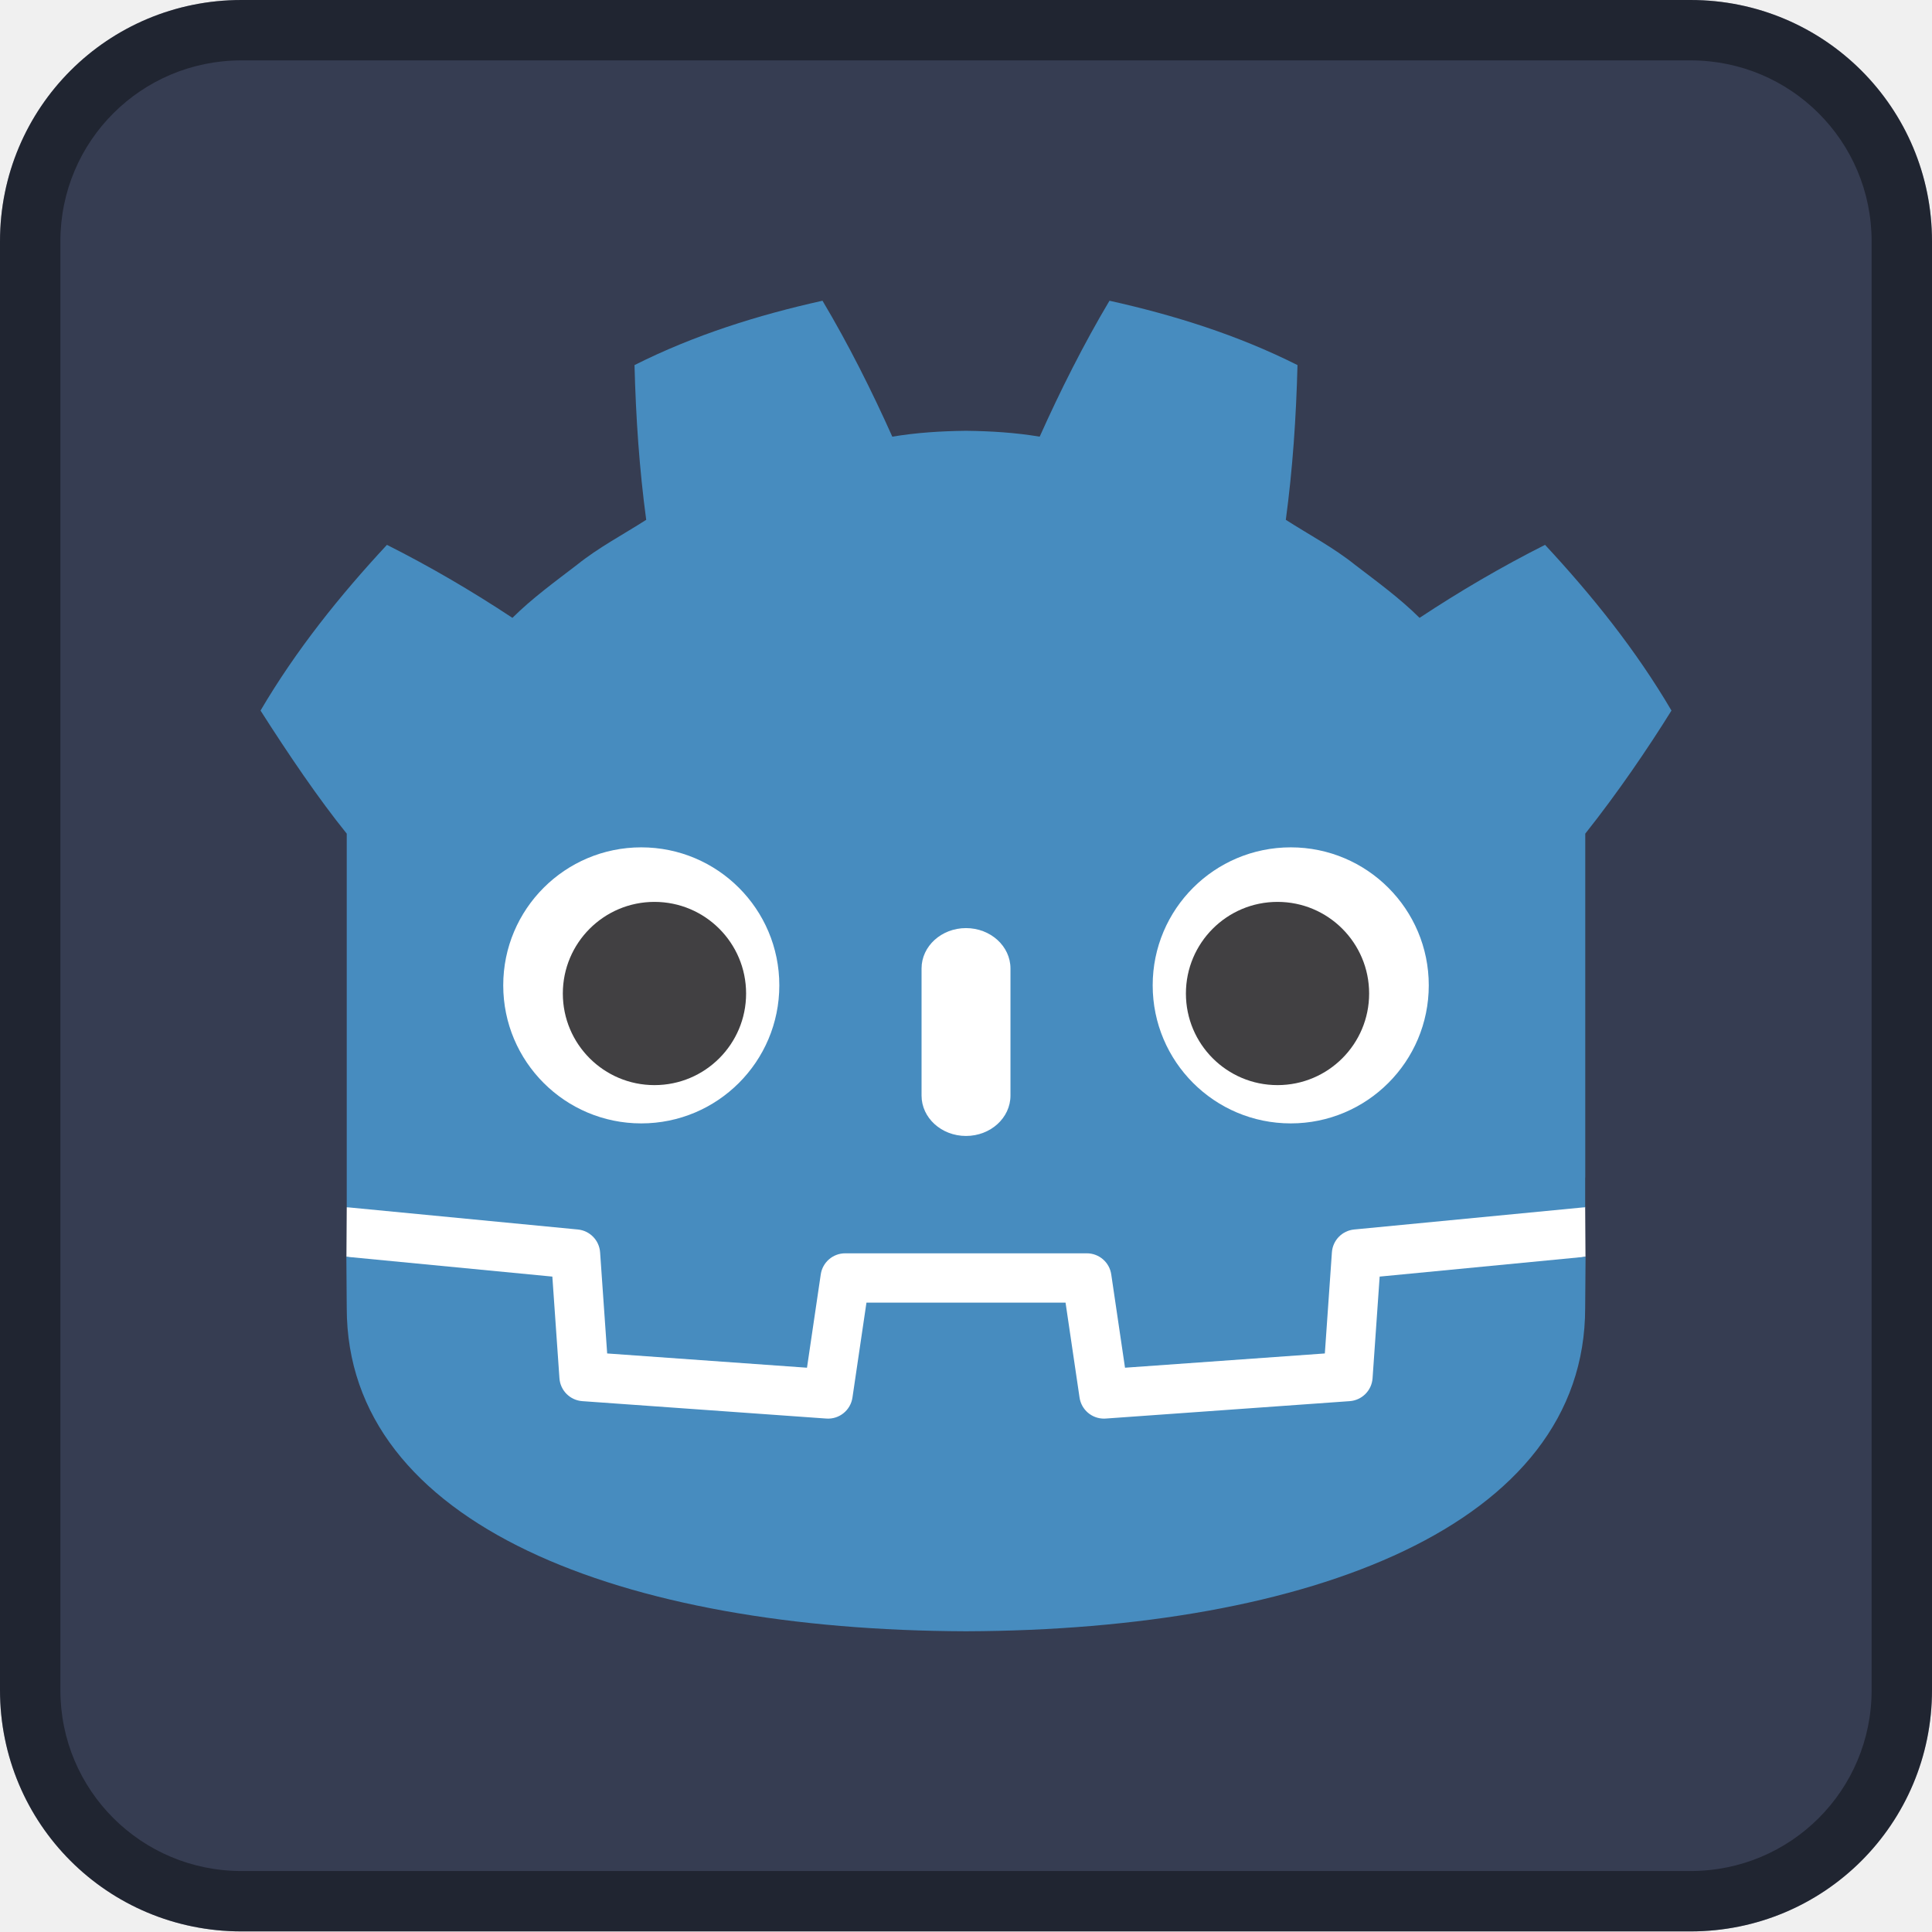
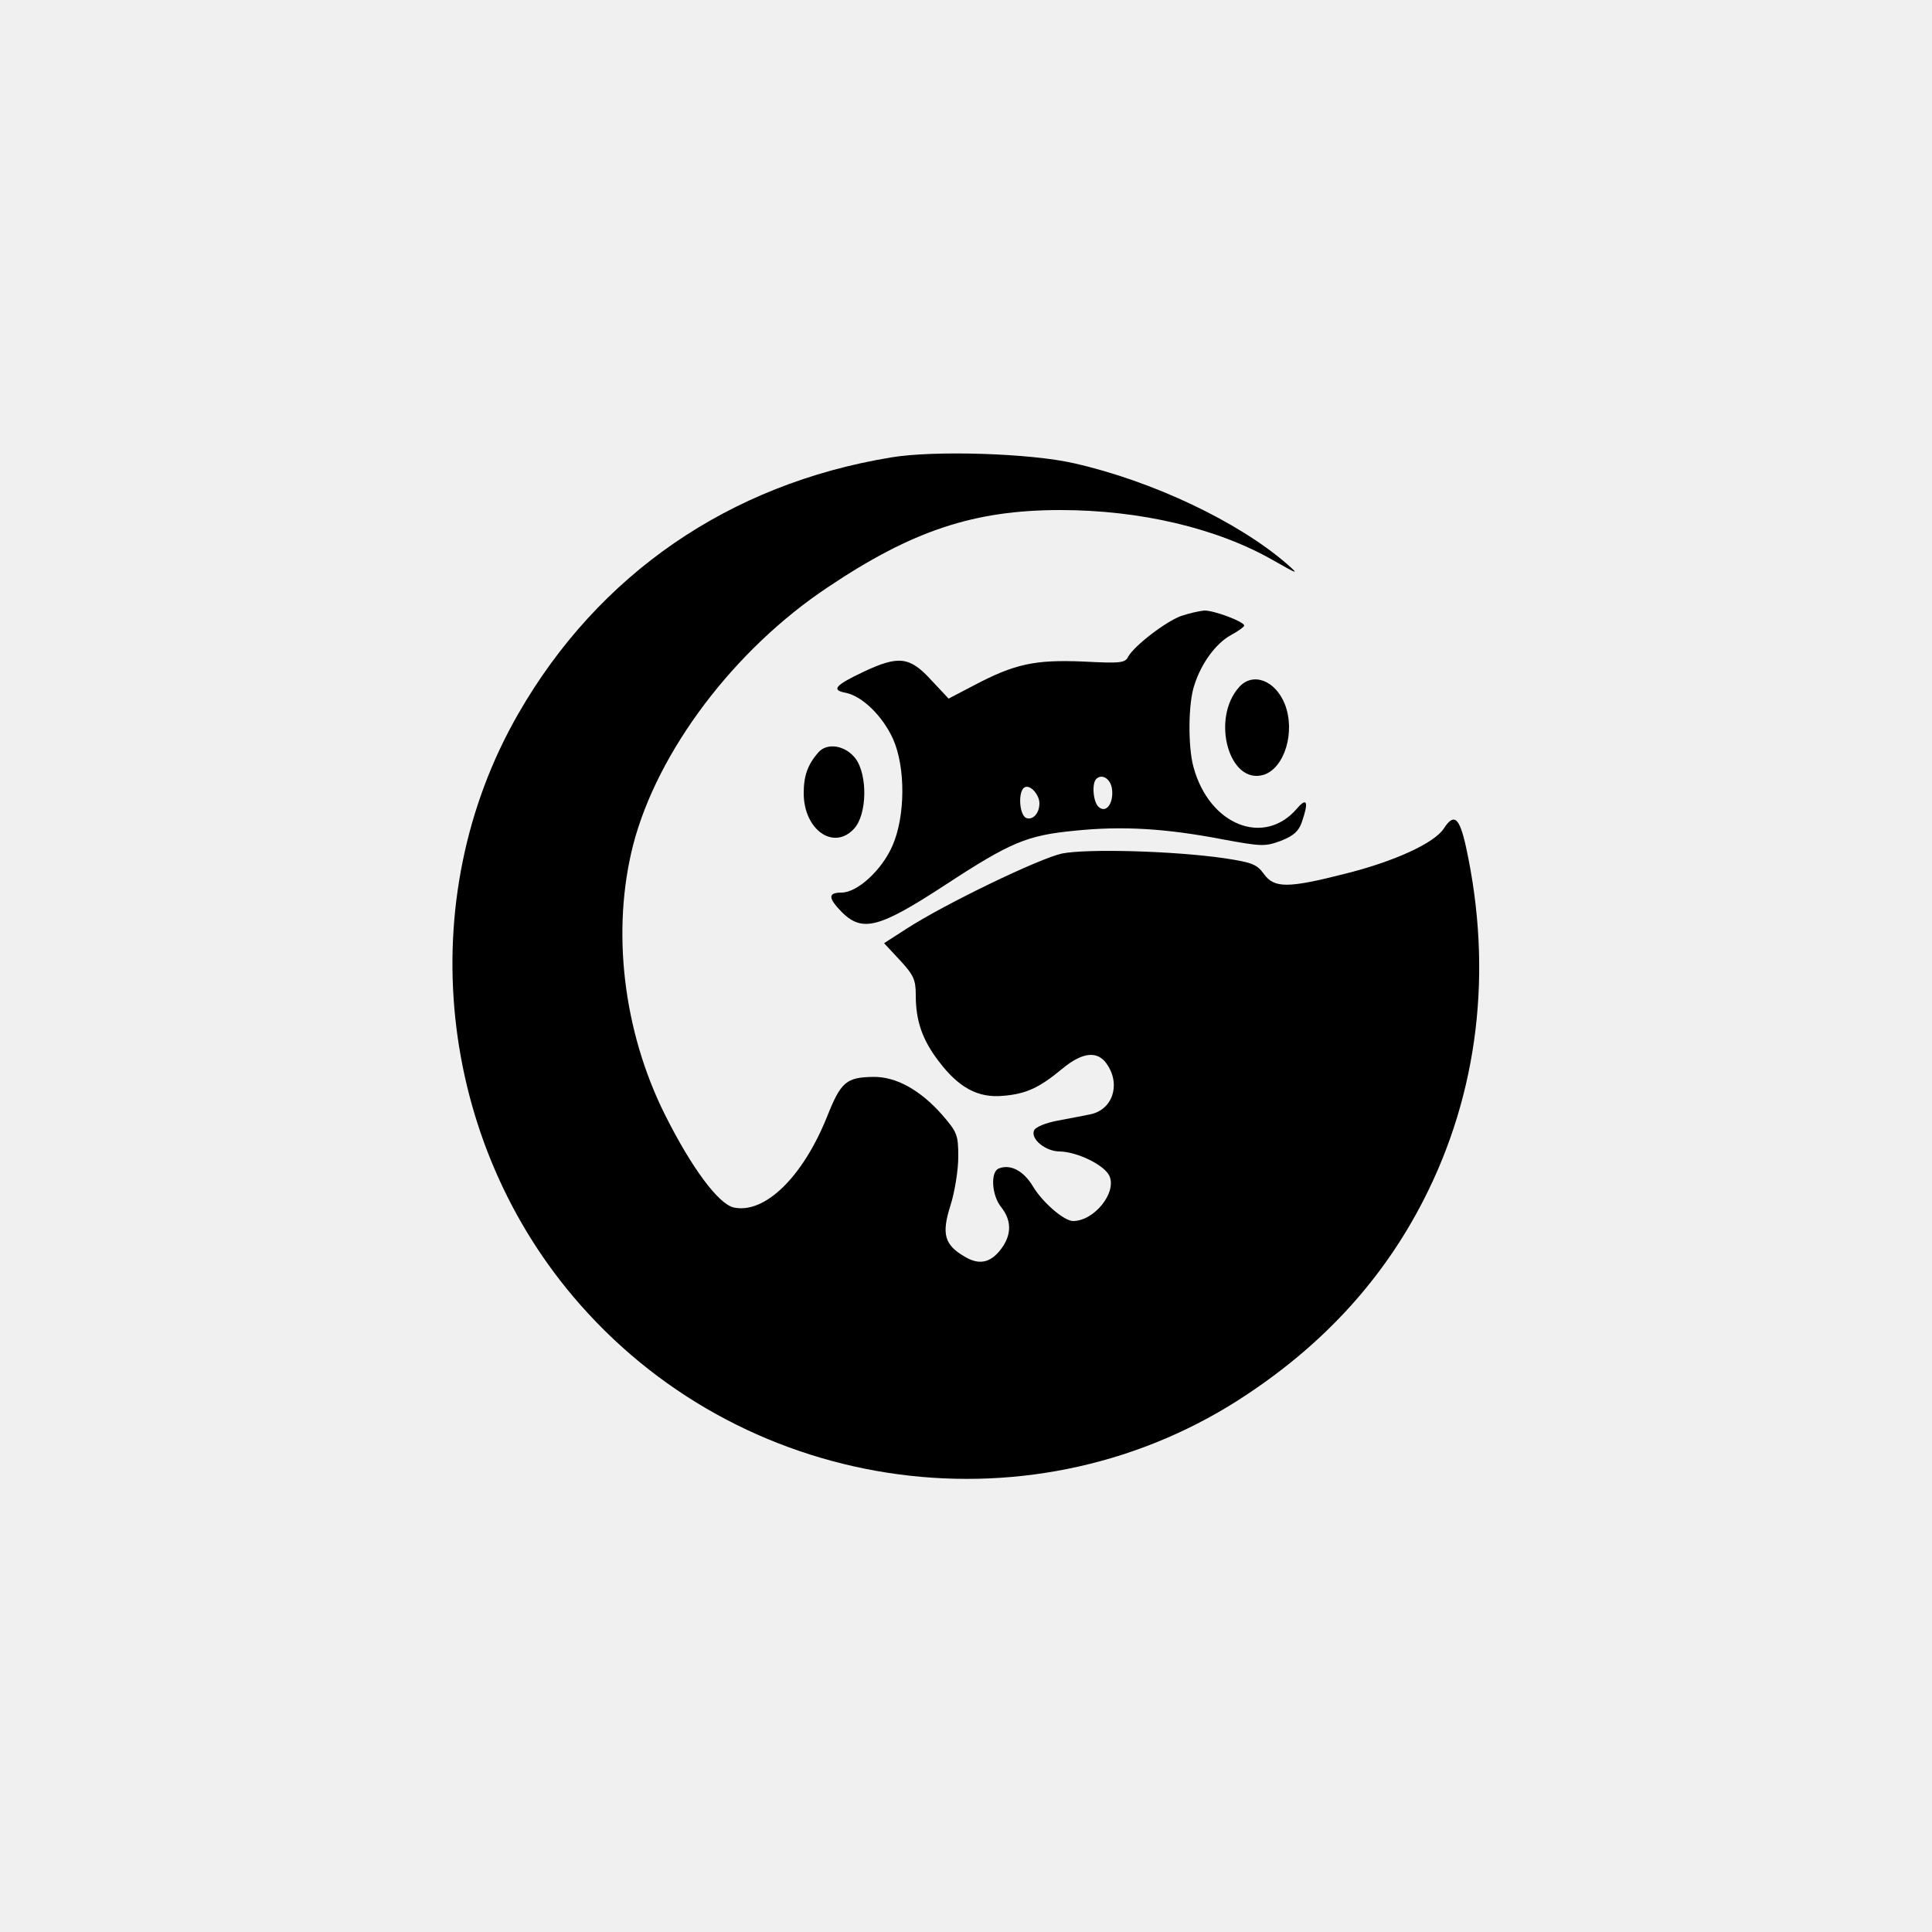
- <svg xmlns="http://www.w3.org/2000/svg" height="128" width="128">
-   <g transform="translate(32 32)">
-     <path d="m-16-32c-8.86 0-16 7.13-16 15.99v95.98c0 8.86 7.13 15.99 16 15.99h96c8.86 0 16-7.13 16-15.99v-95.98c0-8.85-7.14-15.99-16-15.99z" fill="#363d52" />
-     <path d="m-16-32c-8.86 0-16 7.13-16 15.99v95.98c0 8.86 7.13 15.99 16 15.99h96c8.86 0 16-7.13 16-15.99v-95.98c0-8.85-7.14-15.99-16-15.99zm0 4h96c6.64 0 12 5.35 12 11.99v95.98c0 6.64-5.35 11.99-12 11.99h-96c-6.64 0-12-5.35-12-11.99v-95.98c0-6.64 5.36-11.99 12-11.99z" fill-opacity=".4" />
-   </g>
-   <g stroke-width="9.927" transform="matrix(.1007308 0 0 .1007308 12.42592 2.256365)">
-     <path d="m0 0s-.325 1.994-.515 1.976l-36.182-3.491c-2.879-.278-5.115-2.574-5.317-5.459l-.994-14.247-27.992-1.997-1.904 12.912c-.424 2.872-2.932 5.037-5.835 5.037h-38.188c-2.902 0-5.41-2.165-5.834-5.037l-1.905-12.912-27.992 1.997-.994 14.247c-.202 2.886-2.438 5.182-5.317 5.46l-36.2 3.49c-.187.018-.324-1.978-.511-1.978l-.049-7.83 30.658-4.944 1.004-14.374c.203-2.91 2.551-5.263 5.463-5.472l38.551-2.75c.146-.01.29-.016.434-.016 2.897 0 5.401 2.166 5.825 5.038l1.959 13.286h28.005l1.959-13.286c.423-2.871 2.93-5.037 5.831-5.037.142 0 .284.005.423.015l38.556 2.75c2.911.209 5.26 2.562 5.463 5.472l1.003 14.374 30.645 4.966z" fill="#fff" transform="matrix(4.162611 0 0 -4.162611 919.2406 771.6719)" />
-     <path d="m0 0v-47.514-6.035-5.492c.108-.001.216-.005.323-.015l36.196-3.49c1.896-.183 3.382-1.709 3.514-3.609l1.116-15.978 31.574-2.253 2.175 14.747c.282 1.912 1.922 3.329 3.856 3.329h38.188c1.933 0 3.573-1.417 3.855-3.329l2.175-14.747 31.575 2.253 1.115 15.978c.133 1.9 1.618 3.425 3.514 3.609l36.182 3.49c.107.01.214.014.322.015v4.711l.015.005v54.325c5.097 6.416 9.923 13.494 13.621 19.449-5.651 9.62-12.575 18.217-19.976 26.182-6.864-3.455-13.531-7.369-19.828-11.534-3.151 3.132-6.7 5.694-10.186 8.372-3.425 2.751-7.285 4.768-10.946 7.118 1.09 8.117 1.629 16.108 1.846 24.448-9.446 4.754-19.519 7.906-29.708 10.17-4.068-6.837-7.788-14.241-11.028-21.479-3.842.642-7.702.88-11.567.926v.006c-.027 0-.052-.006-.075-.006-.024 0-.049.006-.073.006v-.006c-3.872-.046-7.729-.284-11.572-.926-3.238 7.238-6.956 14.642-11.03 21.479-10.184-2.264-20.258-5.416-29.703-10.17.216-8.34.755-16.331 1.848-24.448-3.668-2.35-7.523-4.367-10.949-7.118-3.481-2.678-7.036-5.24-10.188-8.372-6.297 4.165-12.962 8.079-19.828 11.534-7.401-7.965-14.321-16.562-19.974-26.182 4.443-6.974 9.208-13.983 13.621-19.449z" fill="#478cbf" transform="matrix(4.162611 0 0 -4.162611 104.6989 525.907)" />
-     <path d="m0 0-1.121-16.063c-.135-1.936-1.675-3.477-3.611-3.616l-38.555-2.751c-.094-.007-.188-.01-.281-.01-1.916 0-3.569 1.406-3.852 3.33l-2.211 14.994h-31.459l-2.211-14.994c-.297-2.018-2.101-3.469-4.133-3.32l-38.555 2.751c-1.936.139-3.476 1.68-3.611 3.616l-1.121 16.063-32.547 3.138c.015-3.498.06-7.33.06-8.093 0-34.374 43.605-50.896 97.781-51.086h.066.067c54.176.19 97.766 16.712 97.766 51.086 0 .777.047 4.593.063 8.093z" fill="#478cbf" transform="matrix(4.162611 0 0 -4.162611 784.0714 817.2428)" />
-     <path d="m0 0c0-12.052-9.765-21.815-21.813-21.815-12.042 0-21.81 9.763-21.81 21.815 0 12.044 9.768 21.802 21.81 21.802 12.048 0 21.813-9.758 21.813-21.802" fill="#fff" transform="matrix(4.162611 0 0 -4.162611 389.2148 625.671)" />
-     <path d="m0 0c0-7.994-6.479-14.473-14.479-14.473-7.996 0-14.479 6.479-14.479 14.473s6.483 14.479 14.479 14.479c8 0 14.479-6.485 14.479-14.479" fill="#414042" transform="matrix(4.162611 0 0 -4.162611 367.3669 631.0568)" />
-     <path d="m0 0c-3.878 0-7.021 2.858-7.021 6.381v20.081c0 3.52 3.143 6.381 7.021 6.381s7.028-2.861 7.028-6.381v-20.081c0-3.523-3.15-6.381-7.028-6.381" fill="#fff" transform="matrix(4.162611 0 0 -4.162611 511.9934 724.7395)" />
-     <path d="m0 0c0-12.052 9.765-21.815 21.815-21.815 12.041 0 21.808 9.763 21.808 21.815 0 12.044-9.767 21.802-21.808 21.802-12.05 0-21.815-9.758-21.815-21.802" fill="#fff" transform="matrix(4.162611 0 0 -4.162611 634.7871 625.671)" />
-     <path d="m0 0c0-7.994 6.477-14.473 14.471-14.473 8.002 0 14.479 6.479 14.479 14.473s-6.477 14.479-14.479 14.479c-7.994 0-14.471-6.485-14.471-14.479" fill="#414042" transform="matrix(4.162611 0 0 -4.162611 656.6406 631.0568)" />
+ <svg xmlns="http://www.w3.org/2000/svg" version="1.0" width="128pt" height="128pt" viewBox="0 0 500 500" preserveAspectRatio="xMidYMid meet">
+   <g transform="translate(0,500) scale(0.1,-0.1)" fill="#000000" stroke="none">
+     <path d="M2305 3816 c-418 -69 -756 -302 -963 -662 -278 -482 -212 -1110 160 -1531 438 -497 1183 -596 1728 -230 201 134 351 300 454 501 142 277 180 593 110 914 -17 77 -31 89 -58 47 -25 -37 -126 -84 -254 -116 -149 -38 -184 -38 -211 -1 -18 25 -30 30 -103 41 -132 19 -355 25 -420 12 -59 -13 -302 -130 -401 -194 l-59 -38 41 -44 c36 -39 41 -51 41 -91 0 -66 17 -115 59 -170 52 -69 102 -96 167 -90 60 5 94 21 153 70 53 44 93 48 117 10 35 -53 12 -117 -45 -128 -14 -3 -51 -10 -83 -16 -32 -6 -59 -17 -62 -26 -9 -22 30 -54 67 -54 45 -1 115 -35 128 -63 20 -43 -39 -117 -94 -117 -23 0 -79 48 -104 90 -24 40 -58 58 -88 46 -22 -8 -19 -69 6 -100 26 -33 27 -67 5 -101 -28 -42 -59 -51 -98 -28 -54 31 -62 59 -38 134 11 35 20 91 20 125 0 57 -3 64 -41 108 -57 65 -120 100 -179 99 -70 -1 -84 -13 -120 -104 -63 -156 -161 -251 -241 -234 -40 9 -110 104 -178 240 -109 218 -139 479 -82 700 63 241 261 504 503 665 219 147 379 200 602 200 207 0 406 -47 551 -130 65 -37 68 -38 35 -9 -126 109 -347 214 -550 260 -112 26 -364 34 -475 15z" />
+     <path d="M3057 3406 c-41 -15 -121 -77 -137 -105 -8 -17 -20 -18 -118 -13 -124 5 -176 -6 -282 -62 l-65 -34 -46 49 c-55 60 -84 63 -175 20 -74 -35 -83 -47 -45 -54 43 -9 95 -60 122 -119 33 -74 32 -200 -1 -276 -27 -63 -91 -122 -132 -122 -36 0 -35 -14 1 -51 53 -52 96 -41 266 70 171 112 213 129 335 141 125 13 237 6 383 -22 103 -19 111 -19 152 -4 33 13 46 25 54 48 18 52 14 66 -12 36 -85 -100 -227 -44 -268 106 -15 53 -14 167 2 213 18 57 56 108 94 129 19 10 35 22 35 25 0 10 -77 39 -103 39 -12 -1 -39 -7 -60 -14z m-179 -449 c4 -36 -15 -62 -34 -46 -15 12 -19 61 -7 73 15 15 38 0 41 -27z m-188 -36 c0 -26 -17 -44 -34 -38 -19 8 -22 73 -3 80 14 6 37 -20 37 -42z" />
+     <path d="M3207 3222 c-74 -82 -26 -255 64 -227 54 18 82 112 54 183 -25 62 -83 83 -118 44z" />
+     <path d="M2118 3053 c-28 -32 -38 -61 -38 -106 0 -94 77 -149 130 -92 34 36 36 139 4 182 -26 34 -73 42 -96 16z" />
  </g>
</svg>
